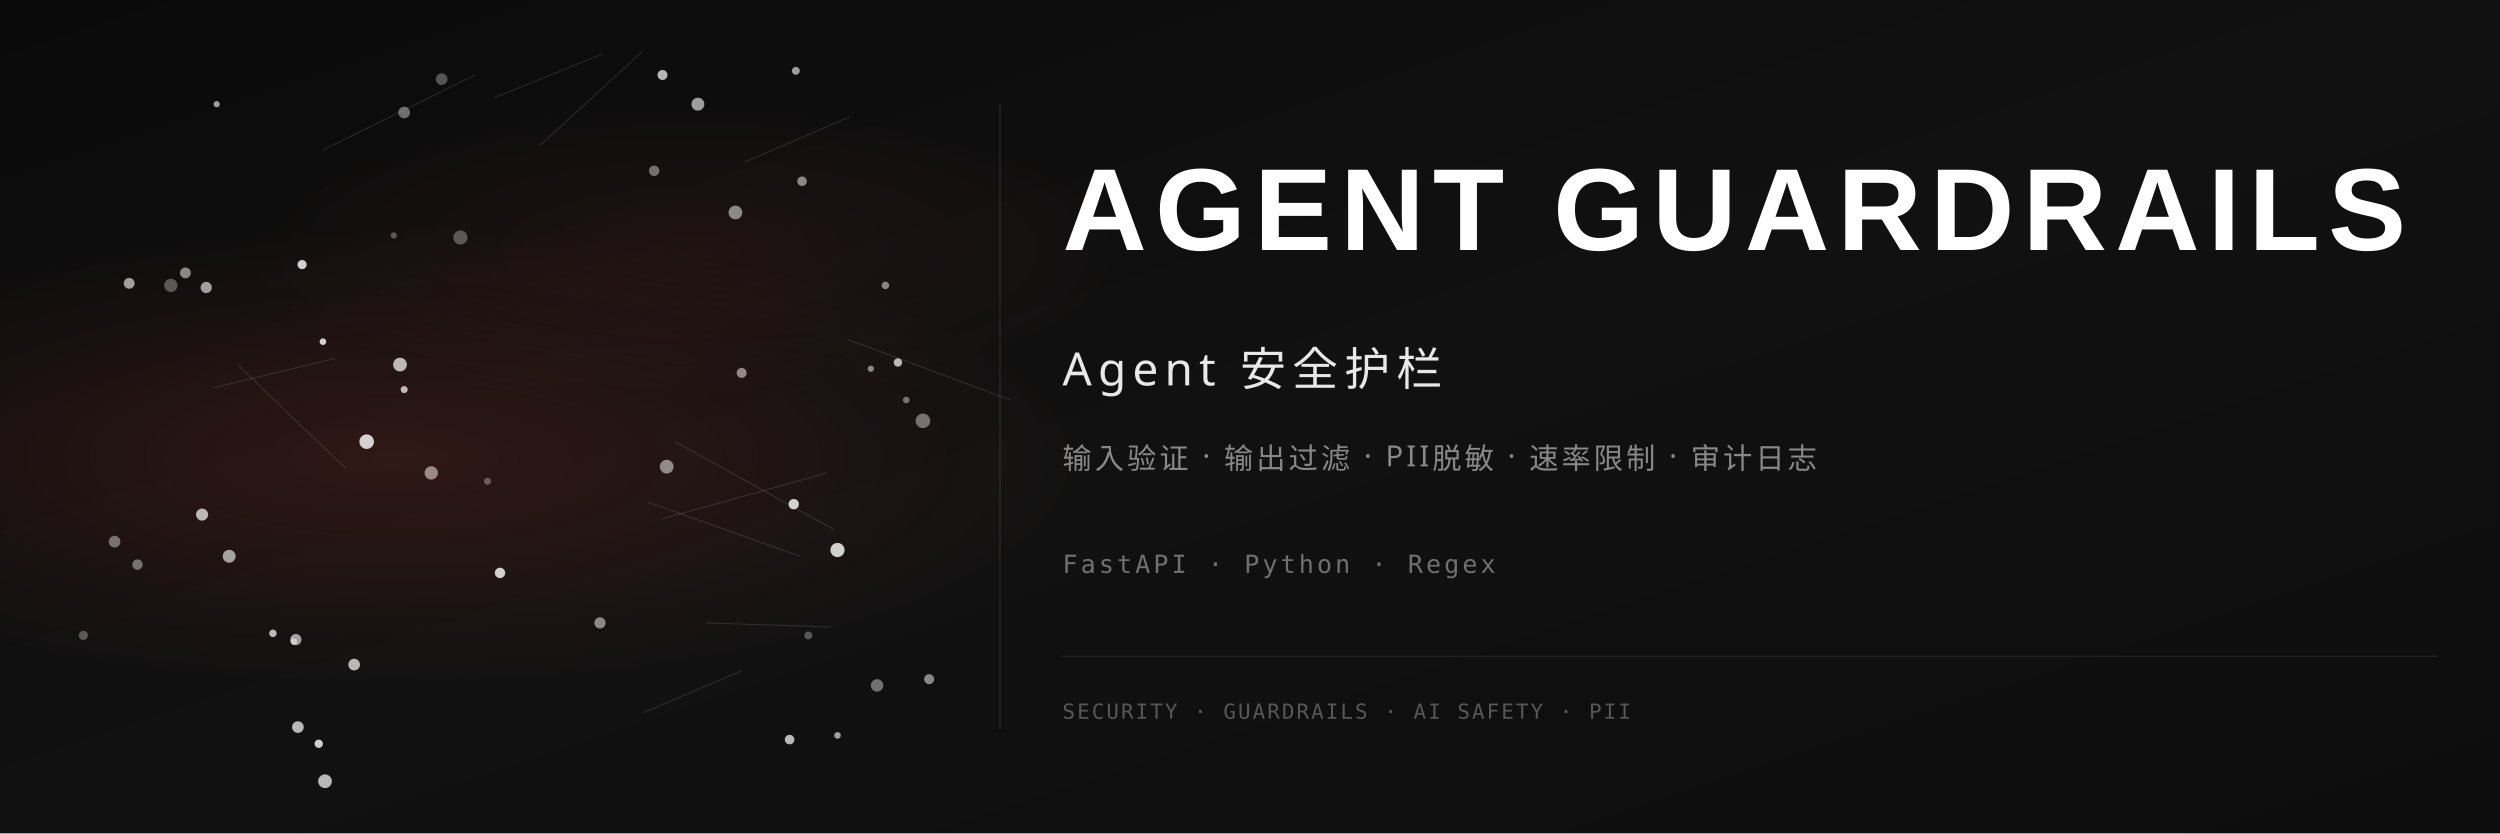
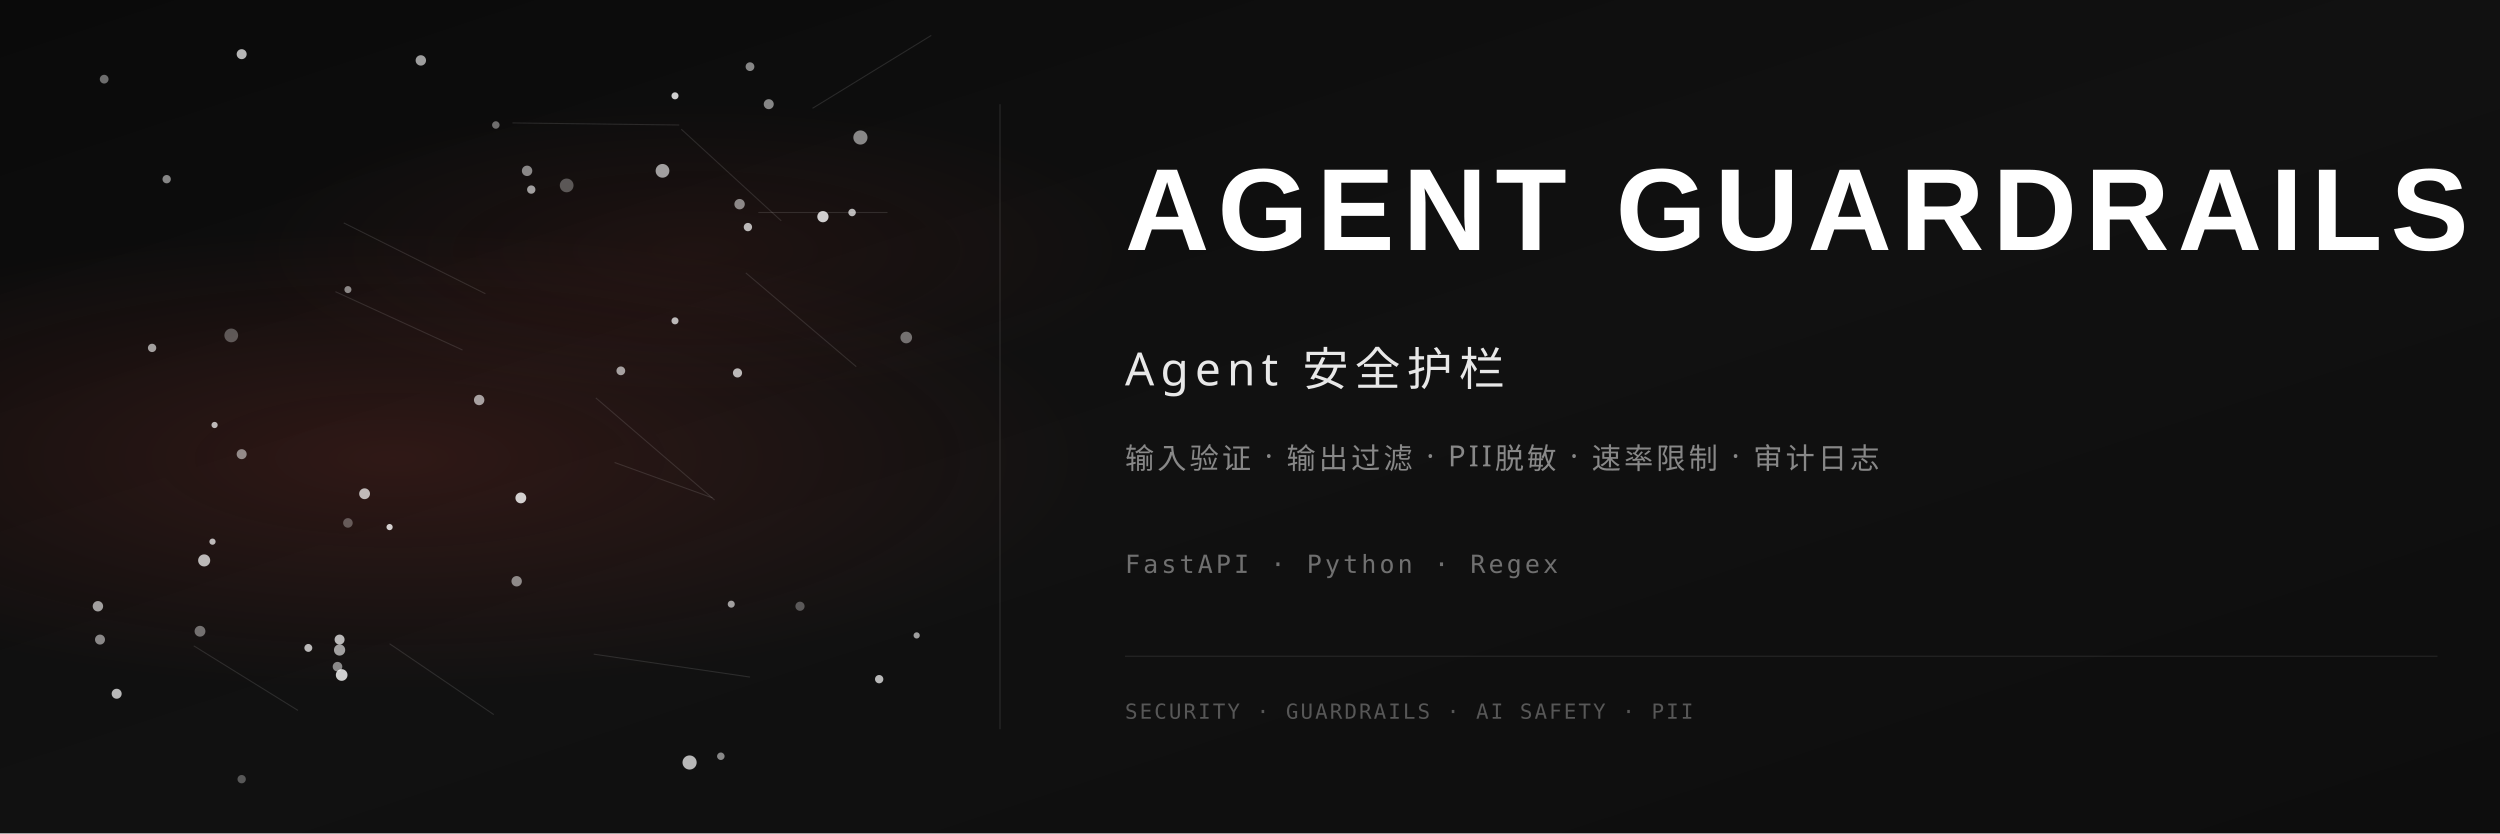
<svg xmlns="http://www.w3.org/2000/svg" viewBox="0 0 1200 400" width="1200" height="400">
  <defs>
    <linearGradient id="bg" x1="0%" y1="0%" x2="100%" y2="100%">
      <stop offset="0%" style="stop-color:#0a0a0a" />
      <stop offset="50%" style="stop-color:#111111" />
      <stop offset="100%" style="stop-color:#0d0d0d" />
    </linearGradient>
    <radialGradient id="glow1" cx="16%" cy="55%" r="28%">
      <stop offset="0%" style="stop-color:#E74C3C;stop-opacity:0.15" />
      <stop offset="100%" style="stop-color:#E74C3C;stop-opacity:0" />
    </radialGradient>
    <radialGradient id="glow2" cx="28%" cy="30%" r="18%">
      <stop offset="0%" style="stop-color:#E74C3C;stop-opacity:0.08" />
      <stop offset="100%" style="stop-color:#E74C3C;stop-opacity:0" />
    </radialGradient>
  </defs>
  <rect width="1200" height="400" fill="url(#bg)" />
  <rect width="1200" height="400" fill="url(#glow1)" />
  <rect width="1200" height="400" fill="url(#glow2)" />
-   <circle cx="402" cy="353" r="1.6" fill="white" opacity="0.6" />
-   <circle cx="212" cy="38" r="2.8" fill="white" opacity="0.3" />
-   <circle cx="314" cy="82" r="2.5" fill="white" opacity="0.4" />
-   <circle cx="443" cy="202" r="3.5" fill="white" opacity="0.4" />
-   <circle cx="288" cy="299" r="2.7" fill="white" opacity="0.5" />
-   <circle cx="156" cy="375" r="3.3" fill="white" opacity="0.7" />
-   <circle cx="379" cy="355" r="2.3" fill="white" opacity="0.7" />
-   <circle cx="189" cy="113" r="1.5" fill="white" opacity="0.3" />
-   <circle cx="131" cy="304" r="1.8" fill="white" opacity="0.7" />
-   <circle cx="240" cy="275" r="2.5" fill="white" opacity="0.8" />
-   <circle cx="431" cy="174" r="2.0" fill="white" opacity="0.7" />
-   <circle cx="143" cy="349" r="2.8" fill="white" opacity="0.7" />
-   <circle cx="170" cy="319" r="2.8" fill="white" opacity="0.7" />
-   <circle cx="353" cy="102" r="3.3" fill="white" opacity="0.5" />
-   <circle cx="418" cy="177" r="1.5" fill="white" opacity="0.5" />
-   <circle cx="99" cy="138" r="2.7" fill="white" opacity="0.6" />
-   <circle cx="421" cy="329" r="3.0" fill="white" opacity="0.4" />
-   <circle cx="435" cy="192" r="1.6" fill="white" opacity="0.4" />
-   <circle cx="89" cy="131" r="2.6" fill="white" opacity="0.5" />
-   <circle cx="145" cy="127" r="2.2" fill="white" opacity="0.8" />
-   <circle cx="425" cy="137" r="1.8" fill="white" opacity="0.5" />
-   <circle cx="192" cy="175" r="3.3" fill="white" opacity="0.7" />
-   <circle cx="207" cy="227" r="3.2" fill="white" opacity="0.5" />
-   <circle cx="104" cy="50" r="1.5" fill="white" opacity="0.6" />
-   <circle cx="388" cy="305" r="1.9" fill="white" opacity="0.3" />
-   <circle cx="221" cy="114" r="3.4" fill="white" opacity="0.3" />
-   <circle cx="176" cy="212" r="3.5" fill="white" opacity="0.8" />
-   <circle cx="385" cy="87" r="2.3" fill="white" opacity="0.5" />
-   <circle cx="55" cy="260" r="2.8" fill="white" opacity="0.4" />
-   <circle cx="194" cy="54" r="2.8" fill="white" opacity="0.4" />
-   <circle cx="110" cy="267" r="3.1" fill="white" opacity="0.6" />
-   <circle cx="66" cy="271" r="2.5" fill="white" opacity="0.4" />
-   <circle cx="234" cy="231" r="1.7" fill="white" opacity="0.3" />
-   <circle cx="40" cy="305" r="2.2" fill="white" opacity="0.3" />
-   <circle cx="402" cy="264" r="3.4" fill="white" opacity="0.8" />
-   <circle cx="381" cy="242" r="2.5" fill="white" opacity="0.8" />
-   <circle cx="153" cy="357" r="2.0" fill="white" opacity="0.8" />
-   <circle cx="155" cy="164" r="1.6" fill="white" opacity="0.8" />
-   <circle cx="82" cy="137" r="3.2" fill="white" opacity="0.3" />
-   <circle cx="141" cy="308" r="1.6" fill="white" opacity="0.5" />
-   <circle cx="356" cy="179" r="2.4" fill="white" opacity="0.5" />
-   <circle cx="194" cy="187" r="1.7" fill="white" opacity="0.7" />
-   <circle cx="62" cy="136" r="2.6" fill="white" opacity="0.6" />
-   <circle cx="382" cy="34" r="1.9" fill="white" opacity="0.6" />
-   <circle cx="320" cy="224" r="3.3" fill="white" opacity="0.5" />
-   <circle cx="97" cy="247" r="2.9" fill="white" opacity="0.7" />
-   <circle cx="446" cy="326" r="2.4" fill="white" opacity="0.5" />
-   <circle cx="318" cy="36" r="2.4" fill="white" opacity="0.7" />
-   <circle cx="142" cy="307" r="2.7" fill="white" opacity="0.6" />
-   <circle cx="335" cy="50" r="3.1" fill="white" opacity="0.6" />
-   <line x1="357" y1="78" x2="408" y2="56" stroke="white" stroke-width="0.5" opacity="0.12" />
-   <line x1="237" y1="47" x2="289" y2="26" stroke="white" stroke-width="0.5" opacity="0.12" />
-   <line x1="318" y1="249" x2="397" y2="227" stroke="white" stroke-width="0.5" opacity="0.12" />
-   <line x1="407" y1="163" x2="485" y2="192" stroke="white" stroke-width="0.5" opacity="0.12" />
-   <line x1="103" y1="186" x2="161" y2="172" stroke="white" stroke-width="0.5" opacity="0.12" />
-   <line x1="155" y1="72" x2="228" y2="36" stroke="white" stroke-width="0.5" opacity="0.12" />
-   <line x1="324" y1="212" x2="400" y2="254" stroke="white" stroke-width="0.5" opacity="0.12" />
-   <line x1="259" y1="70" x2="308" y2="25" stroke="white" stroke-width="0.5" opacity="0.12" />
-   <line x1="114" y1="175" x2="166" y2="225" stroke="white" stroke-width="0.5" opacity="0.12" />
-   <line x1="311" y1="241" x2="384" y2="267" stroke="white" stroke-width="0.5" opacity="0.12" />
-   <line x1="339" y1="299" x2="399" y2="301" stroke="white" stroke-width="0.5" opacity="0.12" />
-   <line x1="309" y1="342" x2="356" y2="322" stroke="white" stroke-width="0.5" opacity="0.12" />
+   <circle cx="435" cy="162" r="2.8" fill="white" opacity="0.4" />
+   <circle cx="324" cy="154" r="1.7" fill="white" opacity="0.7" />
+   <circle cx="354" cy="179" r="2.2" fill="white" opacity="0.7" />
+   <circle cx="253" cy="82" r="2.5" fill="white" opacity="0.5" />
+   <circle cx="409" cy="102" r="1.8" fill="white" opacity="0.7" />
+   <circle cx="96" cy="303" r="2.6" fill="white" opacity="0.4" />
+   <circle cx="331" cy="366" r="3.4" fill="white" opacity="0.7" />
+   <circle cx="116" cy="26" r="2.4" fill="white" opacity="0.7" />
+   <circle cx="318" cy="82" r="3.3" fill="white" opacity="0.6" />
+   <circle cx="111" cy="161" r="3.3" fill="white" opacity="0.3" />
+   <circle cx="47" cy="291" r="2.5" fill="white" opacity="0.6" />
+   <circle cx="369" cy="50" r="2.4" fill="white" opacity="0.5" />
+   <circle cx="162" cy="320" r="2.3" fill="white" opacity="0.5" />
+   <circle cx="80" cy="86" r="2.0" fill="white" opacity="0.5" />
+   <circle cx="98" cy="269" r="2.9" fill="white" opacity="0.7" />
+   <circle cx="230" cy="192" r="2.5" fill="white" opacity="0.6" />
+   <circle cx="56" cy="333" r="2.4" fill="white" opacity="0.7" />
+   <circle cx="384" cy="291" r="2.2" fill="white" opacity="0.3" />
+   <circle cx="187" cy="253" r="1.5" fill="white" opacity="0.8" />
+   <circle cx="395" cy="104" r="2.7" fill="white" opacity="0.8" />
+   <circle cx="50" cy="38" r="2.1" fill="white" opacity="0.4" />
+   <circle cx="422" cy="326" r="2.0" fill="white" opacity="0.7" />
+   <circle cx="73" cy="167" r="2.0" fill="white" opacity="0.6" />
+   <circle cx="324" cy="46" r="1.7" fill="white" opacity="0.8" />
+   <circle cx="102" cy="260" r="1.5" fill="white" opacity="0.7" />
+   <circle cx="346" cy="363" r="1.8" fill="white" opacity="0.5" />
+   <circle cx="255" cy="91" r="2.0" fill="white" opacity="0.6" />
+   <circle cx="116" cy="374" r="2.0" fill="white" opacity="0.3" />
+   <circle cx="103" cy="204" r="1.5" fill="white" opacity="0.7" />
+   <circle cx="351" cy="290" r="1.7" fill="white" opacity="0.6" />
+   <circle cx="116" cy="218" r="2.4" fill="white" opacity="0.5" />
+   <circle cx="148" cy="311" r="1.9" fill="white" opacity="0.7" />
+   <circle cx="238" cy="60" r="1.8" fill="white" opacity="0.4" />
+   <circle cx="413" cy="66" r="3.4" fill="white" opacity="0.5" />
+   <circle cx="248" cy="279" r="2.5" fill="white" opacity="0.5" />
+   <circle cx="164" cy="324" r="2.8" fill="white" opacity="0.8" />
+   <circle cx="175" cy="237" r="2.6" fill="white" opacity="0.7" />
+   <circle cx="298" cy="178" r="2.1" fill="white" opacity="0.6" />
+   <circle cx="440" cy="305" r="1.5" fill="white" opacity="0.6" />
+   <circle cx="202" cy="29" r="2.5" fill="white" opacity="0.6" />
+   <circle cx="167" cy="251" r="2.3" fill="white" opacity="0.3" />
+   <circle cx="163" cy="307" r="2.4" fill="white" opacity="0.7" />
+   <circle cx="250" cy="239" r="2.6" fill="white" opacity="0.8" />
+   <circle cx="360" cy="32" r="2.1" fill="white" opacity="0.5" />
+   <circle cx="48" cy="307" r="2.4" fill="white" opacity="0.5" />
+   <circle cx="163" cy="312" r="2.7" fill="white" opacity="0.6" />
+   <circle cx="167" cy="139" r="1.7" fill="white" opacity="0.5" />
+   <circle cx="355" cy="98" r="2.5" fill="white" opacity="0.5" />
+   <circle cx="359" cy="109" r="2.0" fill="white" opacity="0.7" />
+   <circle cx="272" cy="89" r="3.3" fill="white" opacity="0.3" />
+   <line x1="187" y1="309" x2="237" y2="343" stroke="white" stroke-width="0.5" opacity="0.12" />
+   <line x1="295" y1="222" x2="342" y2="239" stroke="white" stroke-width="0.5" opacity="0.12" />
+   <line x1="246" y1="59" x2="326" y2="60" stroke="white" stroke-width="0.5" opacity="0.12" />
+   <line x1="286" y1="191" x2="343" y2="240" stroke="white" stroke-width="0.5" opacity="0.12" />
+   <line x1="285" y1="314" x2="360" y2="325" stroke="white" stroke-width="0.5" opacity="0.12" />
+   <line x1="364" y1="102" x2="426" y2="102" stroke="white" stroke-width="0.5" opacity="0.12" />
+   <line x1="161" y1="140" x2="222" y2="168" stroke="white" stroke-width="0.5" opacity="0.12" />
+   <line x1="390" y1="52" x2="447" y2="17" stroke="white" stroke-width="0.5" opacity="0.12" />
+   <line x1="165" y1="107" x2="233" y2="141" stroke="white" stroke-width="0.5" opacity="0.12" />
+   <line x1="358" y1="131" x2="411" y2="176" stroke="white" stroke-width="0.5" opacity="0.12" />
+   <line x1="327" y1="62" x2="375" y2="106" stroke="white" stroke-width="0.5" opacity="0.12" />
+   <line x1="93" y1="310" x2="143" y2="341" stroke="white" stroke-width="0.5" opacity="0.12" />
  <line x1="480" y1="50" x2="480" y2="350" stroke="white" stroke-width="0.5" opacity="0.12" />
-   <text x="510" y="120" font-family="'SF Pro Display','Helvetica Neue',Arial,sans-serif" font-size="56" font-weight="800" fill="white" letter-spacing="4">AGENT GUARDRAILS</text>
-   <text x="510" y="185" font-family="'Noto Sans SC','PingFang SC','Microsoft YaHei',sans-serif" font-size="22" font-weight="500" fill="white" opacity="0.9" letter-spacing="3">Agent 安全护栏</text>
-   <text x="510" y="225" font-family="'Noto Sans SC','PingFang SC','Microsoft YaHei',sans-serif" font-size="14" font-weight="300" fill="white" opacity="0.5" letter-spacing="1.5">输入验证 · 输出过滤 · PII脱敏 · 速率限制 · 审计日志</text>
-   <text x="510" y="275" font-family="'SF Mono','Fira Code','Consolas',monospace" font-size="12" fill="white" opacity="0.4" letter-spacing="1.5">FastAPI · Python · Regex</text>
-   <line x1="510" y1="315" x2="1170" y2="315" stroke="white" stroke-width="0.5" opacity="0.1" />
-   <text x="510" y="345" font-family="'SF Mono','Fira Code','Consolas',monospace" font-size="10" fill="white" opacity="0.3" letter-spacing="1">SECURITY · GUARDRAILS · AI SAFETY · PII</text>
+   <text x="540" y="120" font-family="'SF Pro Display','Helvetica Neue',Arial,sans-serif" font-size="56" font-weight="800" fill="white" letter-spacing="4">AGENT GUARDRAILS</text>
+   <text x="540" y="185" font-family="'Noto Sans SC','PingFang SC','Microsoft YaHei',sans-serif" font-size="22" font-weight="500" fill="white" opacity="0.9" letter-spacing="3">Agent 安全护栏</text>
+   <text x="540" y="225" font-family="'Noto Sans SC','PingFang SC','Microsoft YaHei',sans-serif" font-size="14" font-weight="300" fill="white" opacity="0.5" letter-spacing="1.5">输入验证 · 输出过滤 · PII脱敏 · 速率限制 · 审计日志</text>
+   <text x="540" y="275" font-family="'SF Mono','Fira Code','Consolas',monospace" font-size="12" fill="white" opacity="0.4" letter-spacing="1.5">FastAPI · Python · Regex</text>
+   <line x1="540" y1="315" x2="1170" y2="315" stroke="white" stroke-width="0.5" opacity="0.1" />
+   <text x="540" y="345" font-family="'SF Mono','Fira Code','Consolas',monospace" font-size="10" fill="white" opacity="0.3" letter-spacing="1">SECURITY · GUARDRAILS · AI SAFETY · PII</text>
</svg>
